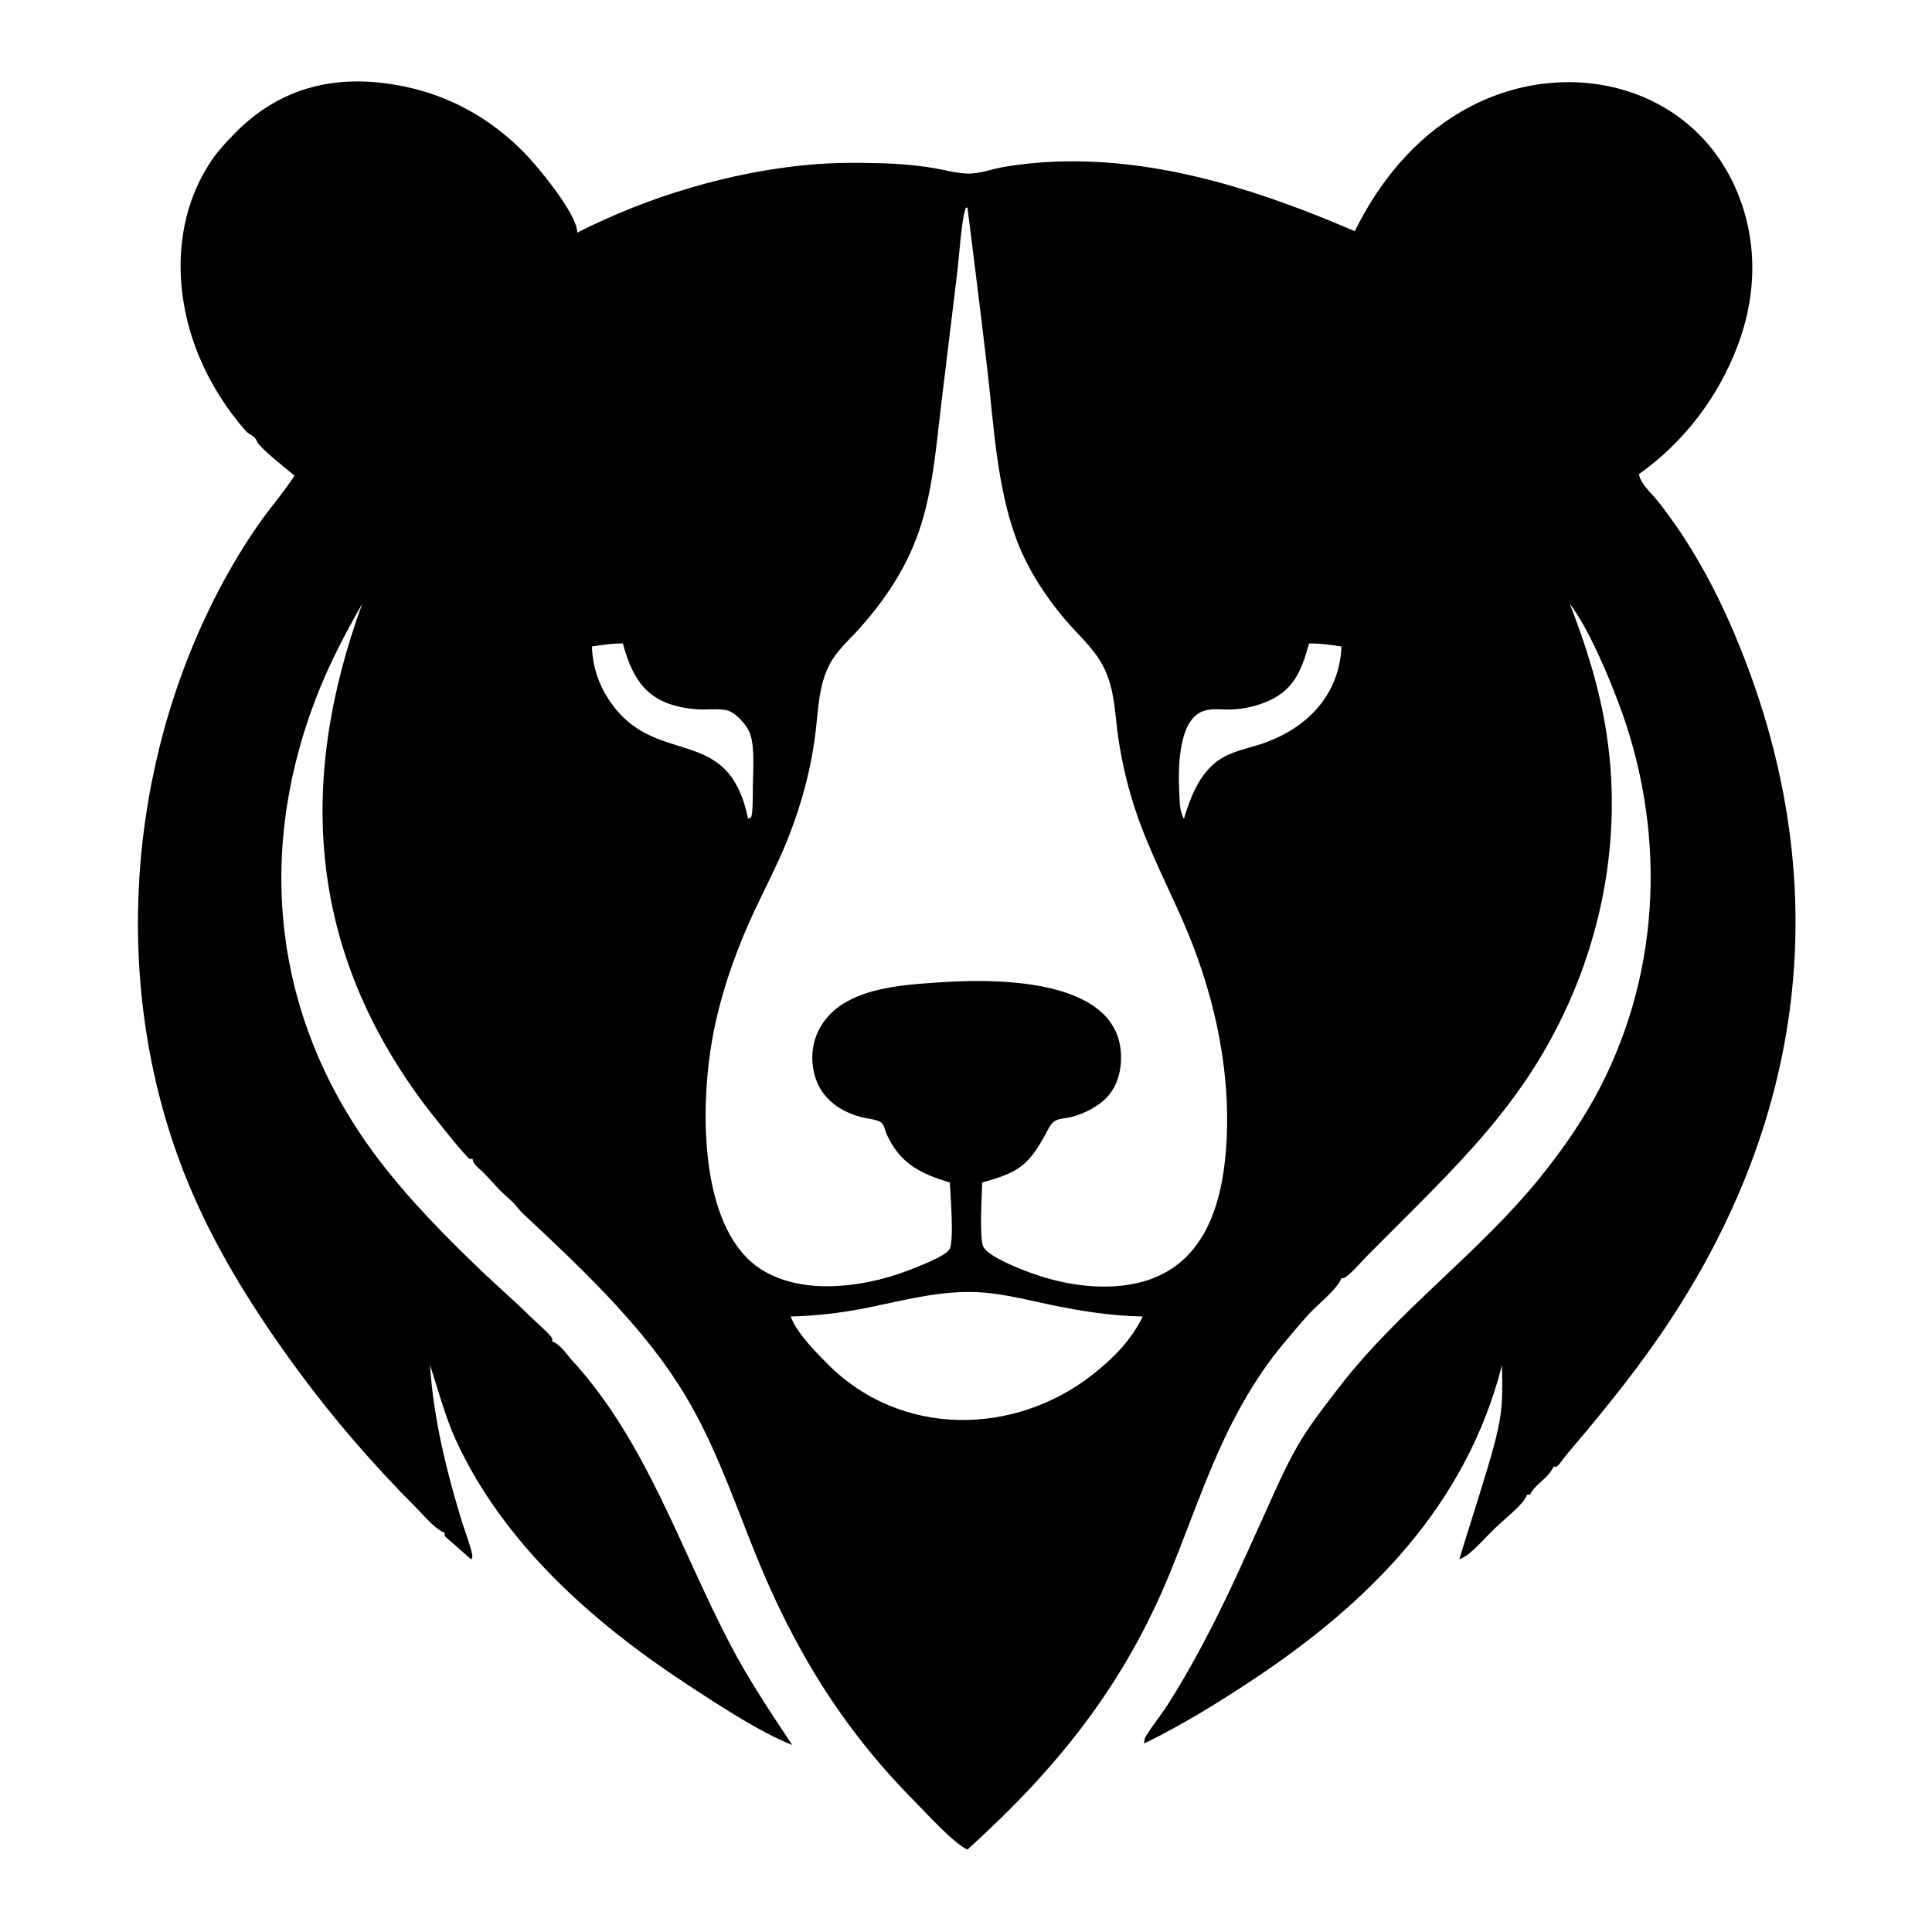
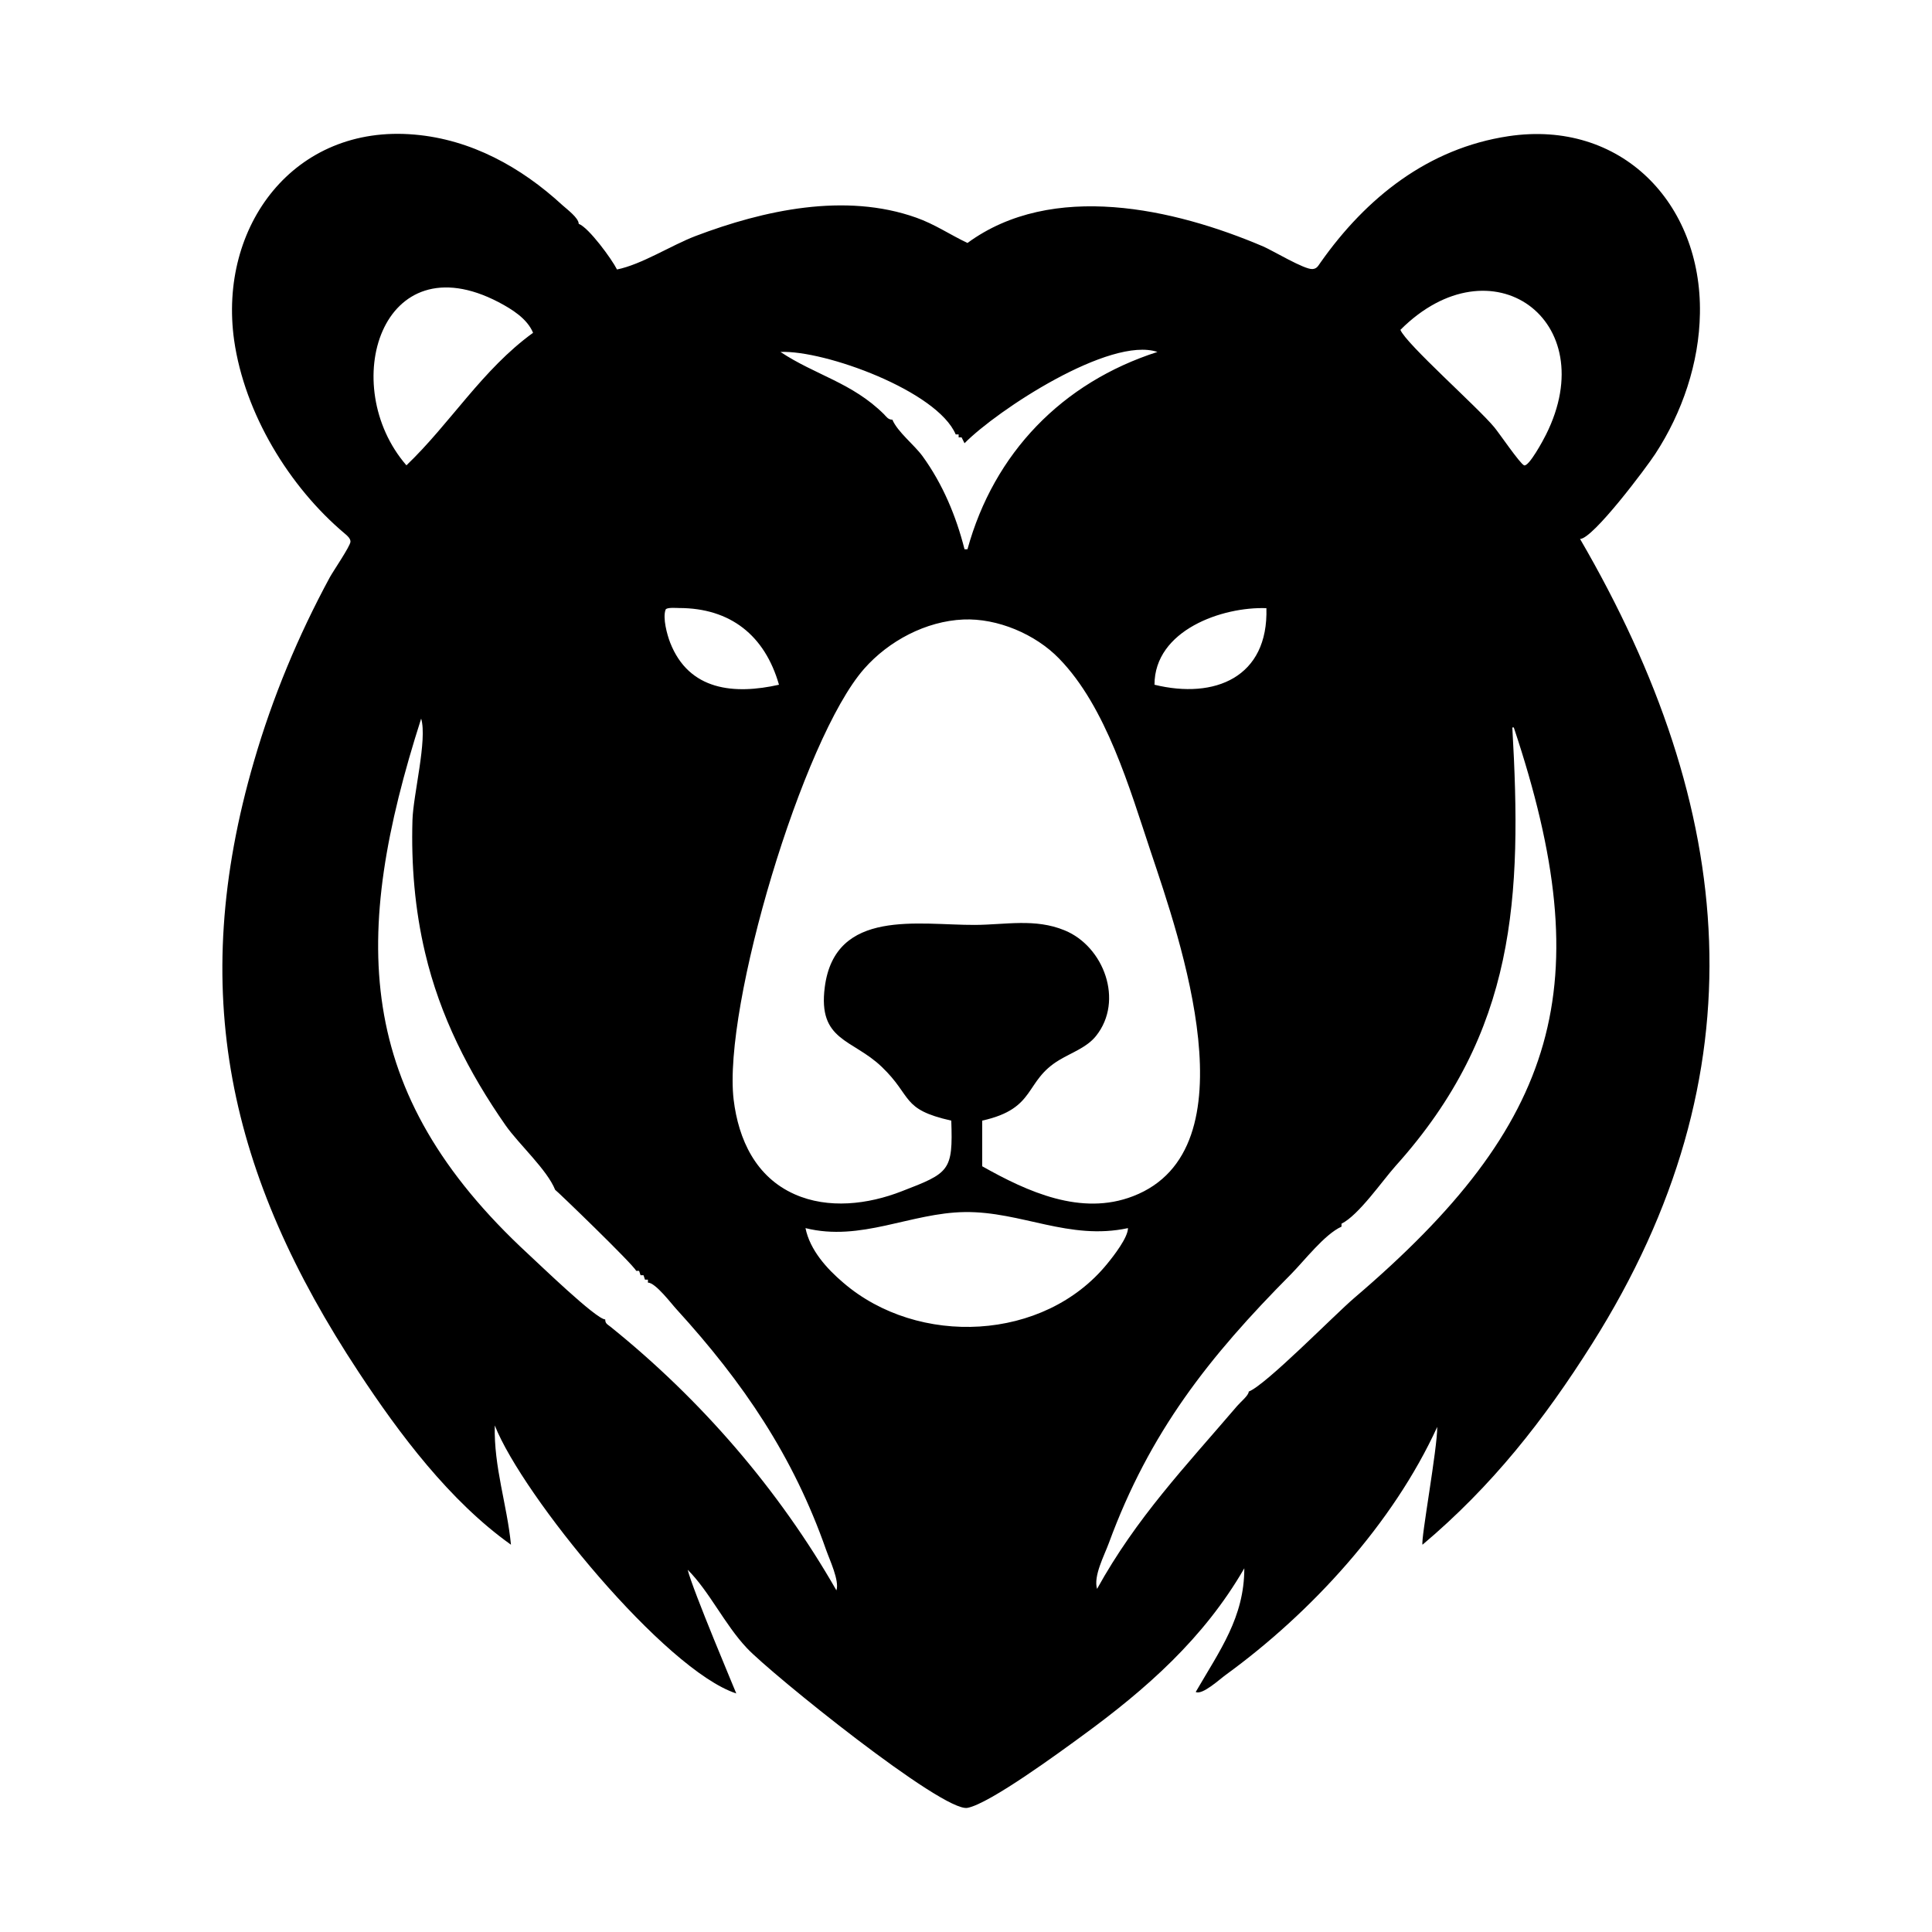
<svg xmlns="http://www.w3.org/2000/svg" version="1.1" width="1312" height="1312">
-   <path d="M246,410c-12.1,21.03-23.27,42.64-31.91,65.35c-41.03,107.83-27.42,218.83,42.36,311.16c21.27,28.14,46.7,53.86,72.21,78.17c10.47,9.98,21.33,19.28,31.62,29.5c2.6,2.58,13.76,12.25,14.72,14.82c.14,.37,0,1.56,0,2c5.59,1.86,9.59,8.55,13.58,12.9c50.31,54.9,73.38,128.08,107.39,192.98c12.43,23.72,27.21,45.86,42.03,68.12c-21.84-8.51-51.67-28.2-71.69-41.34c-63.17-41.46-123.9-94.96-156.26-164.69C302.16,961.98,297.87,944.62,292,927c2.42,36.69,11.31,72.65,22.11,107.69c1.13,3.66,7.27,20.05,6.6,22.69c-.15,.56-.45,1.1-.71,1.62c-1.84-1.72-17.76-15.45-18-16c-.13-.29,0-1.62,0-2c-7.39-3.29-13.85-11.57-19.54-17.28c-28.98-29.08-55.87-60.08-80.2-93.18c-29.5-40.12-56.78-83.4-75.51-129.67C77.04,678,84.41,533.55,141.69,414.52c9.75-20.26,20.95-39.86,33.81-58.31c7.85-11.28,17.05-21.7,24.5-33.21c-8-6.67-16.92-13.42-24.02-21.02c-1.35-1.44-1.76-3.36-2.98-4.74c-1.45-1.65-4.22-2.5-5.94-4.43c-12.74-14.29-23.95-32.01-31.4-49.62c-18.28-43.23-18.89-94.89,8.33-134.7c4.28-6.26,9.42-11.69,14.67-17.13c31.63-32.87,71.15-41.76,115.3-32.74c31.67,6.47,58.76,21.62,81.45,44.47C364.8,112.54,392,145.25,392,158c48.06-24.54,104.06-41.3,157.88-46.16c16.11-1.46,32.76-1.43,48.92-.98c11.57,.33,23.13,1.28,34.56,3.15c7.93,1.3,16.24,3.76,24.28,3.88c7.63,.11,16.54-3.25,24.17-4.54c14.37-2.42,28.93-3.64,43.51-3.78C792.76,108.9,858.73,130.56,920,157c16.41-33.2,40.08-62.46,72.39-81.26c72.22-42.05,166.29-16.64,191.81,67.09c9.23,30.25,7.06,61.92-4,91.45c-13.22,35.26-36.51,65.86-67.2,87.72c.9,6.43,9.07,13.55,13.08,18.64c21.54,27.29,38.37,58.1,51.88,90.06c70.75,167.36,49.59,333.89-54.68,481.9c-18.64,26.47-38.99,51.19-59.94,75.82c-1.28,1.5-4.82,6.92-6.34,7.58c-.3,.13-1.61,0-2,0c-3.6,8-12.3,11.59-16,19c-.66,0-1.32,0-2,0c-.87,2.13-1.94,3.8-3.46,5.54c-5.48,6.28-12.18,11.36-18.17,17.11c-5.98,5.76-11.49,12.34-17.94,17.55c-1.98,1.6-4.15,2.69-6.43,3.8c1.67-5.64,3.39-11.25,5.16-16.86C1020.64,964.3,1020.64,964.3,1020,927c-24.32,95.39-90.34,161.62-170.24,214.39c-23.34,15.41-47.6,30.34-72.76,42.61c0-1.7,.17-3.23,1.05-4.71c4.53-7.63,10.53-14.69,15.32-22.25c10.66-16.83,20.43-34.45,29.51-52.18c12.7-24.81,23.96-50.29,35.45-75.68c7.16-15.82,14.09-32.06,22.75-47.14c8.02-13.98,18.39-27.08,28.19-39.83c40.51-52.72,95.66-91.61,137.21-143.36c15.27-19.01,29.01-38.8,40.21-60.5c41.99-81.39,44.55-176.39,12.24-261.54c-7.41-19.53-20.39-50.54-32.93-66.81c11.16,28.52,20.31,57.72,24.97,88.05c12.73,82.97-8.79,168.5-56.12,237.45c-20.86,30.38-46.31,57.09-72.26,83.09c-11.28,11.3-22.57,22.59-33.84,33.9c-4.66,4.66-9.81,11.1-15.1,14.86c-.86,.61-1.62,.65-2.65,.65c-3.46,8.14-15.63,17.31-21.89,24.11c-5.94,6.46-11.68,13.39-17.33,20.12c-10.39,12.36-19.42,25.82-27.42,39.83c-21,36.79-33.73,76.67-49.66,115.67C763.37,1144.38,717.98,1200.89,657,1256c-8.83-3.56-28.54-25.35-36.18-33.05c-49.39-49.82-82.41-104.41-108.41-169.23c-15.7-39.12-28.95-78.37-51.99-114.06C432.69,896.71,392.2,858.79,355,824c-2.29-2.14-4.15-4.89-6.35-7.16c-2.74-2.83-5.86-5.23-8.63-8.04c-4.19-4.24-7.95-8.82-12.24-12.99c-2.46-2.4-6.78-5.34-6.78-8.81c-.41,0-1.68,.13-2,0c-2.73-1.13-27.18-32.22-30.62-36.79C209.4,644.95,201.71,531.28,246,410ZM657,141c-.33,0-.66,0-1,0c-2.89,5.78-4.73,33.75-5.72,41.97c-3.68,30.75-7.47,61.48-11.18,92.23c-3.44,28.48-5.69,58.47-15.1,85.72c-8.49,24.6-22.45,45.62-39.59,65.03c-7.74,8.77-16.54,15.9-21.75,26.66c-6.44,13.29-6.95,27.87-8.55,42.27c-2.83,25.52-9.46,50.34-18.87,74.2c-7.71,19.54-17.79,37.79-26.31,56.94c-11.21,25.21-20.11,51.68-25.09,78.86c-7.8,42.6-9.68,120.2,26.2,151.98c14.2,12.57,34.66,16.93,53.15,16.62c18.29-.31,37.08-4.32,54.11-10.94c5.72-2.22,25.28-9.51,27.7-14.54c2.9-6.04,.44-36.63,0-45c-19.87-5.94-33.99-12.87-43-33c-1.17-2.62-1.35-6.26-4-8c-3-1.96-9.66-2.42-13.26-3.4c-18.85-5.11-31.57-17.21-33.02-37.32c-1.25-17.38,7.93-32.42,22.94-40.9c18.82-10.64,44.17-12.01,65.32-13.39c37.3-2.43,122.41-2.85,121.31,52.19c-.22,11.12-4.08,22-12.94,29.1c-6.24,4.98-13.68,8.55-21.44,10.39c-3.29,.78-7.12,.79-10.14,2.35c-2.92,1.52-4.33,4.63-5.81,7.4C698.6,791.44,692.15,796.09,667,803c-.16,7.86-2.11,38.55,.83,43.8c3.79,6.73,24.02,14.6,31.49,17.35c18.19,6.69,37.89,10.49,57.3,9.35c57.57-3.36,74.01-49.78,76.39-99.98c2.45-51.38-9.66-102.75-30.39-149.6c-12.23-27.65-25.86-53.65-34.42-82.87c-3.88-13.24-6.85-26.73-8.83-40.38c-2.34-16.08-2.27-32-9.56-46.93c-5.98-12.25-15.23-20.18-24.01-30.18c-14.82-16.84-27.97-36.68-35.74-57.8c-13.12-35.63-15.11-76.11-19.43-113.58C666.36,215.09,661.62,178.05,657,141ZM804,556c4.19-13.97,9.65-28.39,21.19-38c9.14-7.6,21.33-9.34,32.3-13.1C887.58,494.57,909.5,472.15,911,439c-7.36-1.06-14.54-2.16-22-2c-5.44,19.17-10.69,32.61-30.52,40.22c-7.56,2.9-15.56,4.5-23.66,4.63c-6.78,.11-13.96-1.29-20.19,2.17c-14.68,8.15-14.57,39.47-13.79,53.91c.33,6.07,0,12.68,3.16,18.07Zm-296,0c.34-.17,1.84-.77,2-1c1.37-1.94,1.24-16.98,1.25-20.12c.02-10.65,1.56-26.17-1.75-36.28c-1.93-5.91-9.76-14.67-15.71-16.2c-5.71-1.46-14.95-.18-21.28-.76C442.38,478.91,430.53,465.21,423,437c-7.05-.18-14.04,1.01-21,2c.3,12.74,4.21,24.95,11.13,35.63C444.56,523.16,494.42,489.47,508,556ZM776,894c-21.17-.35-41.97-3.64-62.66-7.95c-18.45-3.84-36.02-8.66-55.04-8.7c-24.56-.05-47.5,6.41-71.36,11.12c-16.47,3.25-33.16,5.12-49.94,5.53c3.66,10.82,17.2,24.44,25.31,32.57c49.27,49.42,126.35,48.88,179.95,6.7C755.9,922.53,768.46,909.84,776,894Z" fill="#000000" />
+   <path d="M336,968c-.7,28.4,8.3,53.5,11,81c-41.6-29.6-75.7-75.1-103.5-117.3c-88.1-133.6-116.6-258.4-71-414.8c12.6-43.4,30-85.2,51.5-124.9c2.3-4.2,13.8-21,14-24.1c.1-2.1-2.1-4.1-3.7-5.4c-38.1-32-68.2-81.9-75.3-131.4C148.1,153.6,199.7,84.2,281.5,91.4c38.4,3.3,72.4,22.1,100.4,47.9C385,142.1,393,148,393,152c6.8,2.5,22.5,24,26,31c16.8-3.4,36.8-16.4,53.3-22.7c46.4-17.6,101.6-29.7,149.9-12.5c12.5,4.4,23,11.6,34.8,17.2c57.6-42.2,140.4-23.4,200.9,2.4c6.3,2.7,28,15.8,33.4,15.3c3.1-.2,3.9-2.3,5.5-4.5c31-44,73.1-77.5,127.5-85.7c76.5-11.5,131.4,45.4,130.1,120.3c-.5,33.6-12,67.4-30.3,95.4c-5.9,9.1-42.4,57.8-51.1,57.8c106.7,183.5,124.2,362.7,8.2,546.5c-32.8,52-68,96.7-115.2,136.5c-1.2-3.6,10.2-65.8,10-80c-29.9,65.5-85.6,126.2-143.5,168.3c-4.2,3-16,14-20.5,11.7c16.4-28.3,33-50.7,33-84c-27.5,47.6-66.5,82-110.4,114c-14.4,10.5-62.5,45.9-77.6,48.7c-16.7,3.2-133.9-91.5-149.8-108.5c-15.1-16-25.4-38.4-40.2-53.2c3.3,13.6,33,83.8,33,84c-48.4-15.8-145.2-134.3-164-182ZM276,316c30-28.7,51.5-65,86-90c-4-9.7-14.5-16.1-23.4-20.8C258.9,163.6,229.1,261.9,276,316Zm675-92c3.8,9.5,52.6,52.6,63.8,66.2c3.2,3.8,17.4,24.7,20.2,25.8c3.2,1.2,13.3-17.6,14.9-20.9c38.9-77.7-37.2-132.8-98.9-71.1ZM530,239c23.8,15.8,48.6,20.8,70.3,42.3c1.8,1.9,2.9,3.7,5.7,3.7c3.6,8.4,14.8,17,20.5,24.8c13.7,18.9,22.8,40.7,28.5,63.2c.7,0,1.3,0,2,0c18-65.4,64.3-113.2,129-134c-32.2-10.8-108.8,39.5-131,62c-.3-.7-.3-.7-2-4c-.7,0-1.3,0-2,0c0-.7,0-1.3,0-2c-.7,0-1.3,0-2,0c-12.5-29.5-88.9-57.3-119-56Zm-1,226c-9.6-33.5-33-52.1-67.9-52.1c-1.6,0-8.4-.6-9.1,1.1c-2.1,5.6,1,17,3.1,22.4c12.8,32.7,43.6,35.4,73.9,28.6Zm331-52c-29.9-1.1-76,14.9-76,52c40.9,10,77.4-5,76-52ZM667,761c0,10.3,0,20.7,0,31c30.7,17.3,67.2,34,102.5,20.3c82.2-31.7,31.6-175.1,12-233.8c-14.3-42.8-30.2-98.4-62.3-131.3c-16.1-16.6-41.9-27.5-65-26.5c-25.4,1.1-50.7,14.5-67.4,33.5c-41.7,47.4-96,229.6-88.6,292.5c3.3,27.3,15.1,52.6,41.4,64.3c22.9,10.2,49.9,6.9,72.7-2c32.5-12.5,34.9-13.8,33.7-48c-34.4-7.7-26.1-16.3-47.2-36.5c-19.9-19.1-43.5-17.4-38.7-54.2c7-53.7,64-42,102-42.2c20.8-.1,40.8-4.6,60.9,3.7c26.6,10.9,40.4,47.8,21.3,71.7c-6.1,7.7-16.5,11.3-24.7,16.2c-24.4,14.4-15.2,33-52.6,41.3ZM286,488c-47.2,147.5-46.6,253.4,72.7,363.6c7.1,6.5,46.2,44.4,52.3,44.4c0,2.9,1.5,3.3,3.6,5c61.5,49.5,114.3,110.6,153.4,179c2.2-6.5-4.7-20.9-7-27.5c-22.4-63.9-56.3-113.7-101.6-163.4c-3.2-3.4-14.2-18.1-19.4-18.1c0-.7,0-1.3,0-2c-.7,0-1.3,0-2,0c-.3-1-.7-2-1-3c-.7,0-1.3,0-2,0c-.3-1-.7-2-1-3c-.7,0-1.3,0-2,0c-1.9-4.3-54.5-55-55-55c-5.5-13.7-24.5-30.8-33.6-43.7c-25.1-36-44.6-74.3-54.7-117.2c-7-29.5-9.5-59.9-8.6-90.2c.5-17.2,10.2-54.6,5.9-68.9Zm740,3c1,3,1,3,1,3ZM745,1079c26.7-48.3,59.9-83,95.2-124.3c2.1-2.5,7.8-7.1,7.8-9.7c11.8-4.6,57.9-51.8,71.7-63.6c139-118.6,166.9-212,108.3-387.4c-.3,0-.7,0-1,0c6.6,115.3,2.7,206.6-79.2,297.7C938.6,802,922.7,825.2,911,831c0,.7,0,1.3,0,2c-11.5,5.2-25.1,23-34.3,32.3c-55.8,56.2-96,107.2-123.7,182.6c-3.1,8.5-10.6,22.4-8,31.1ZM547,834c3,14.9,14.5,27.6,25.7,37.1c50.7,43.6,136.3,40,179.3-13c4.2-5.1,14-17.7,14-24.1c-39.9,8.6-72.4-11.4-110.8-10.9c-36.9,.5-70.5,20.3-108.2,10.9Zm196,245c1,3,1,3,1,3Z" fill="#000000" />
</svg>
